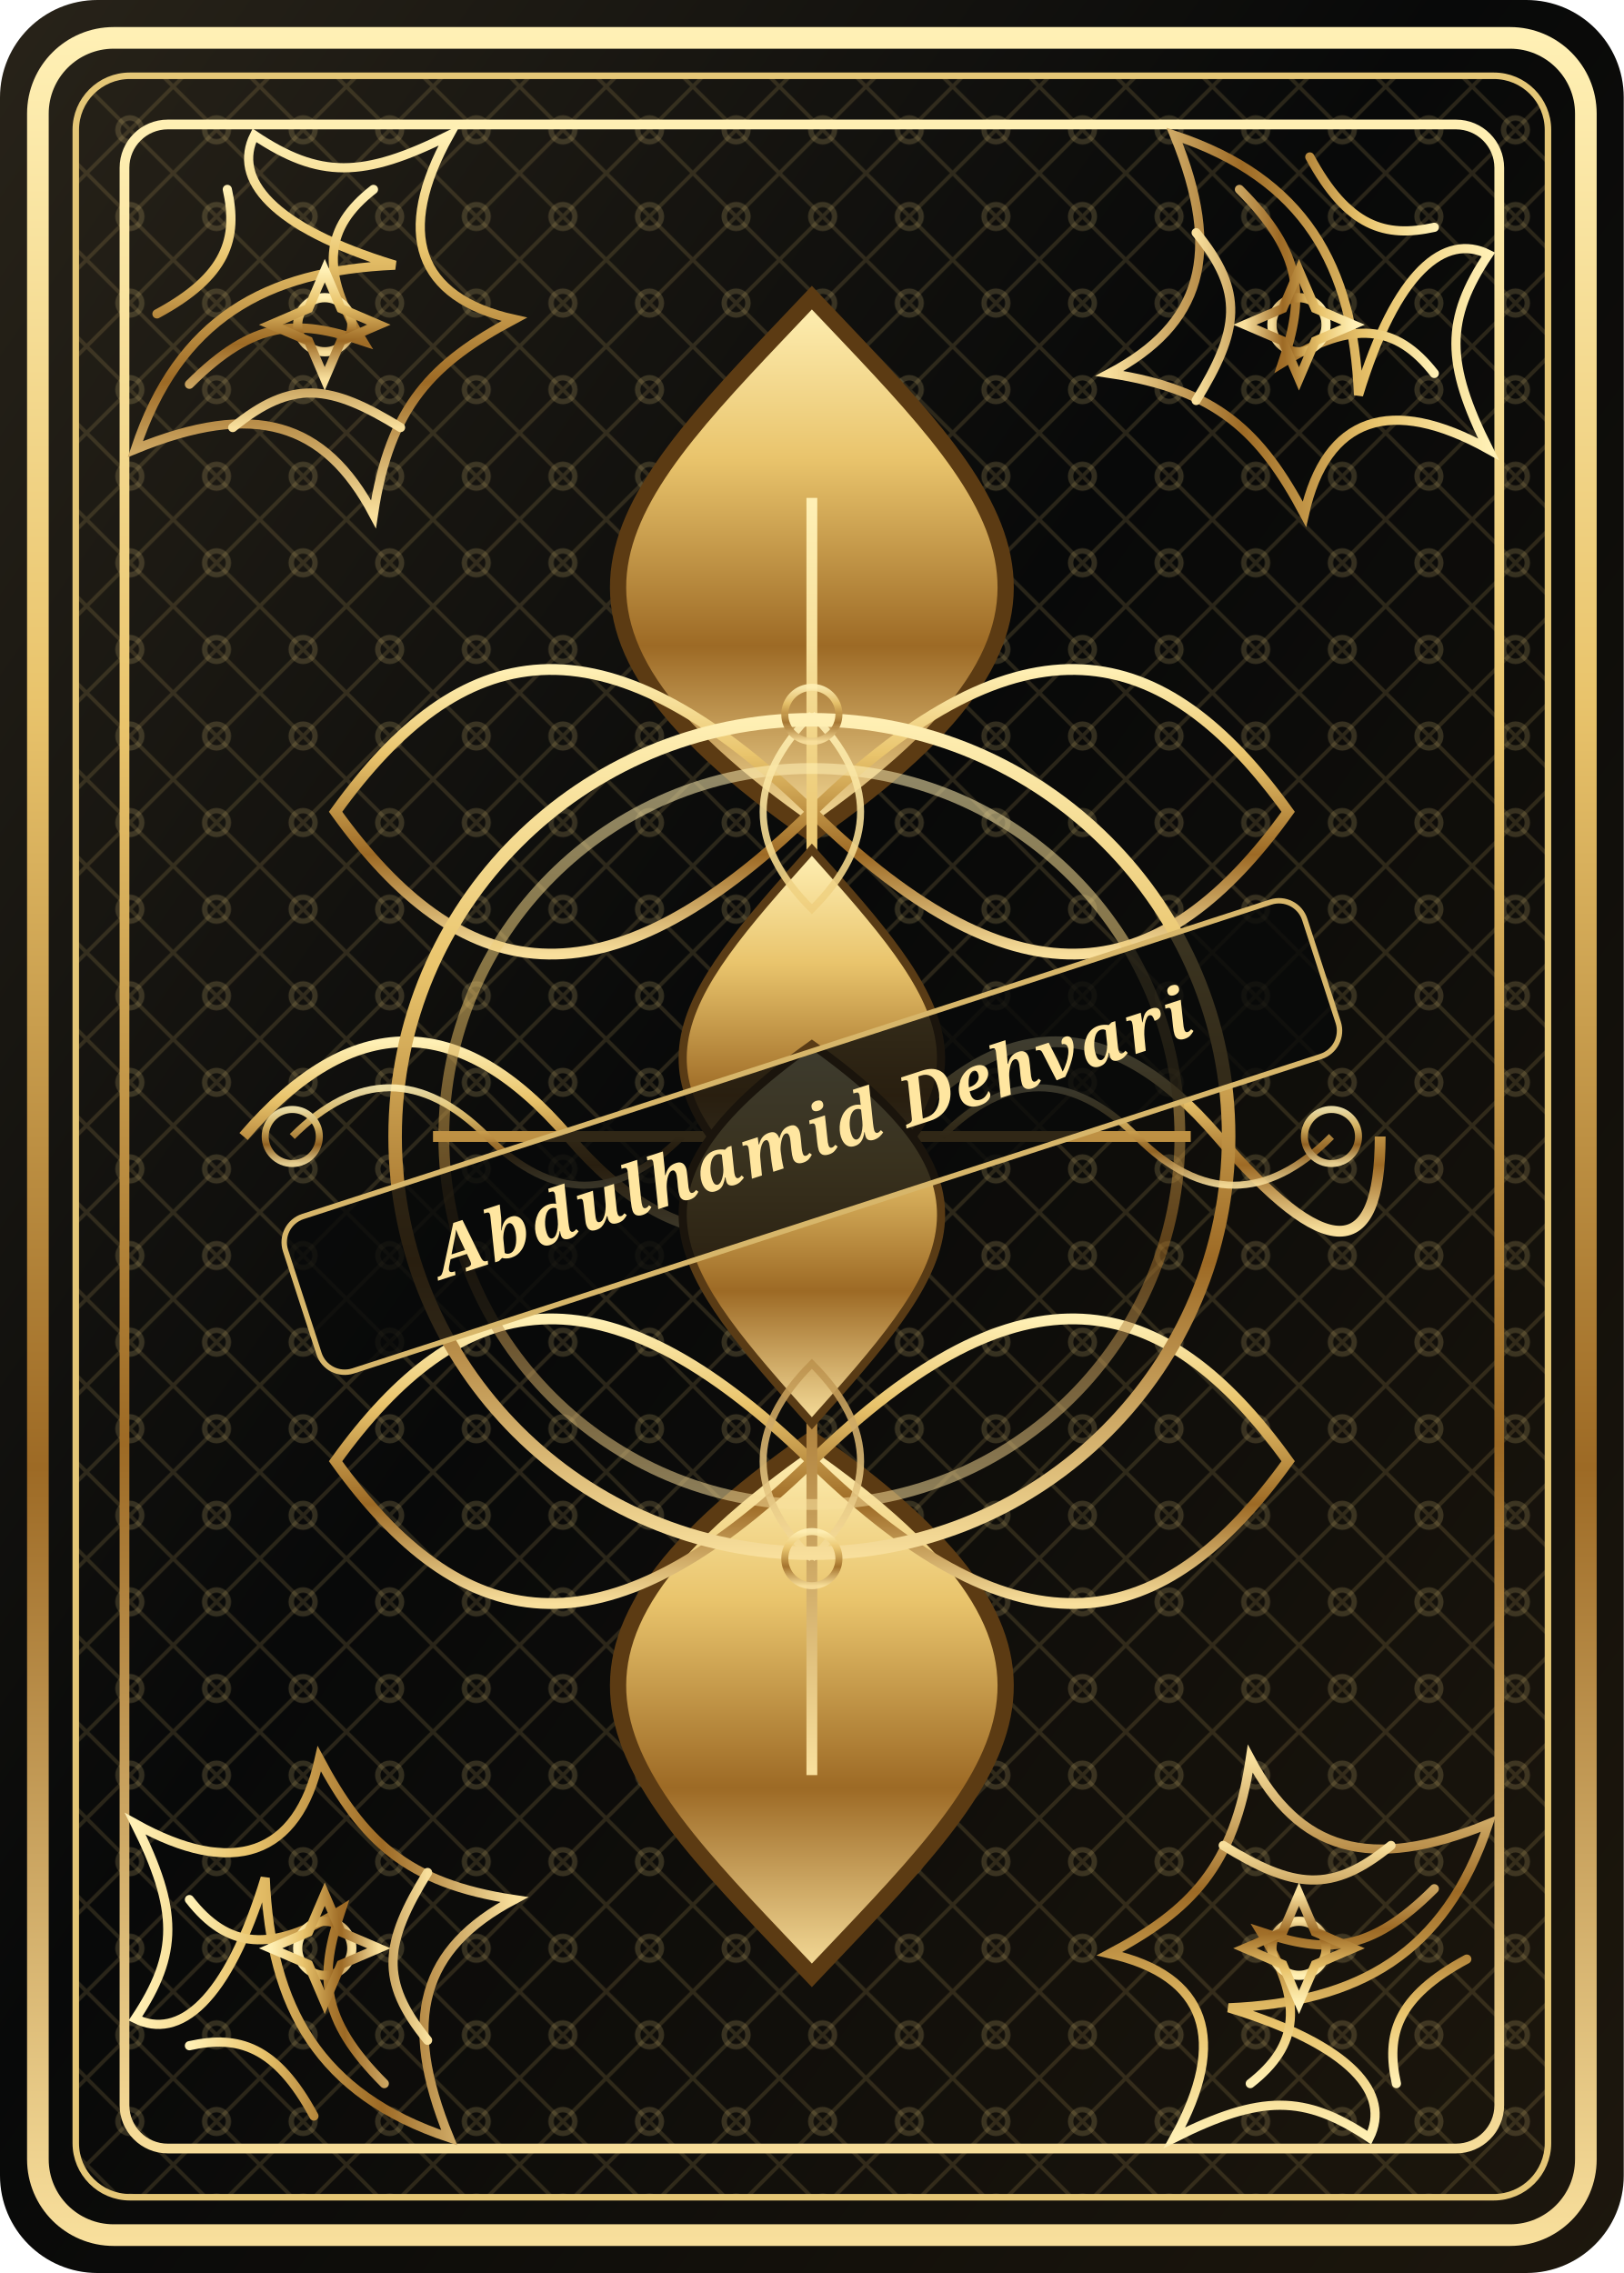
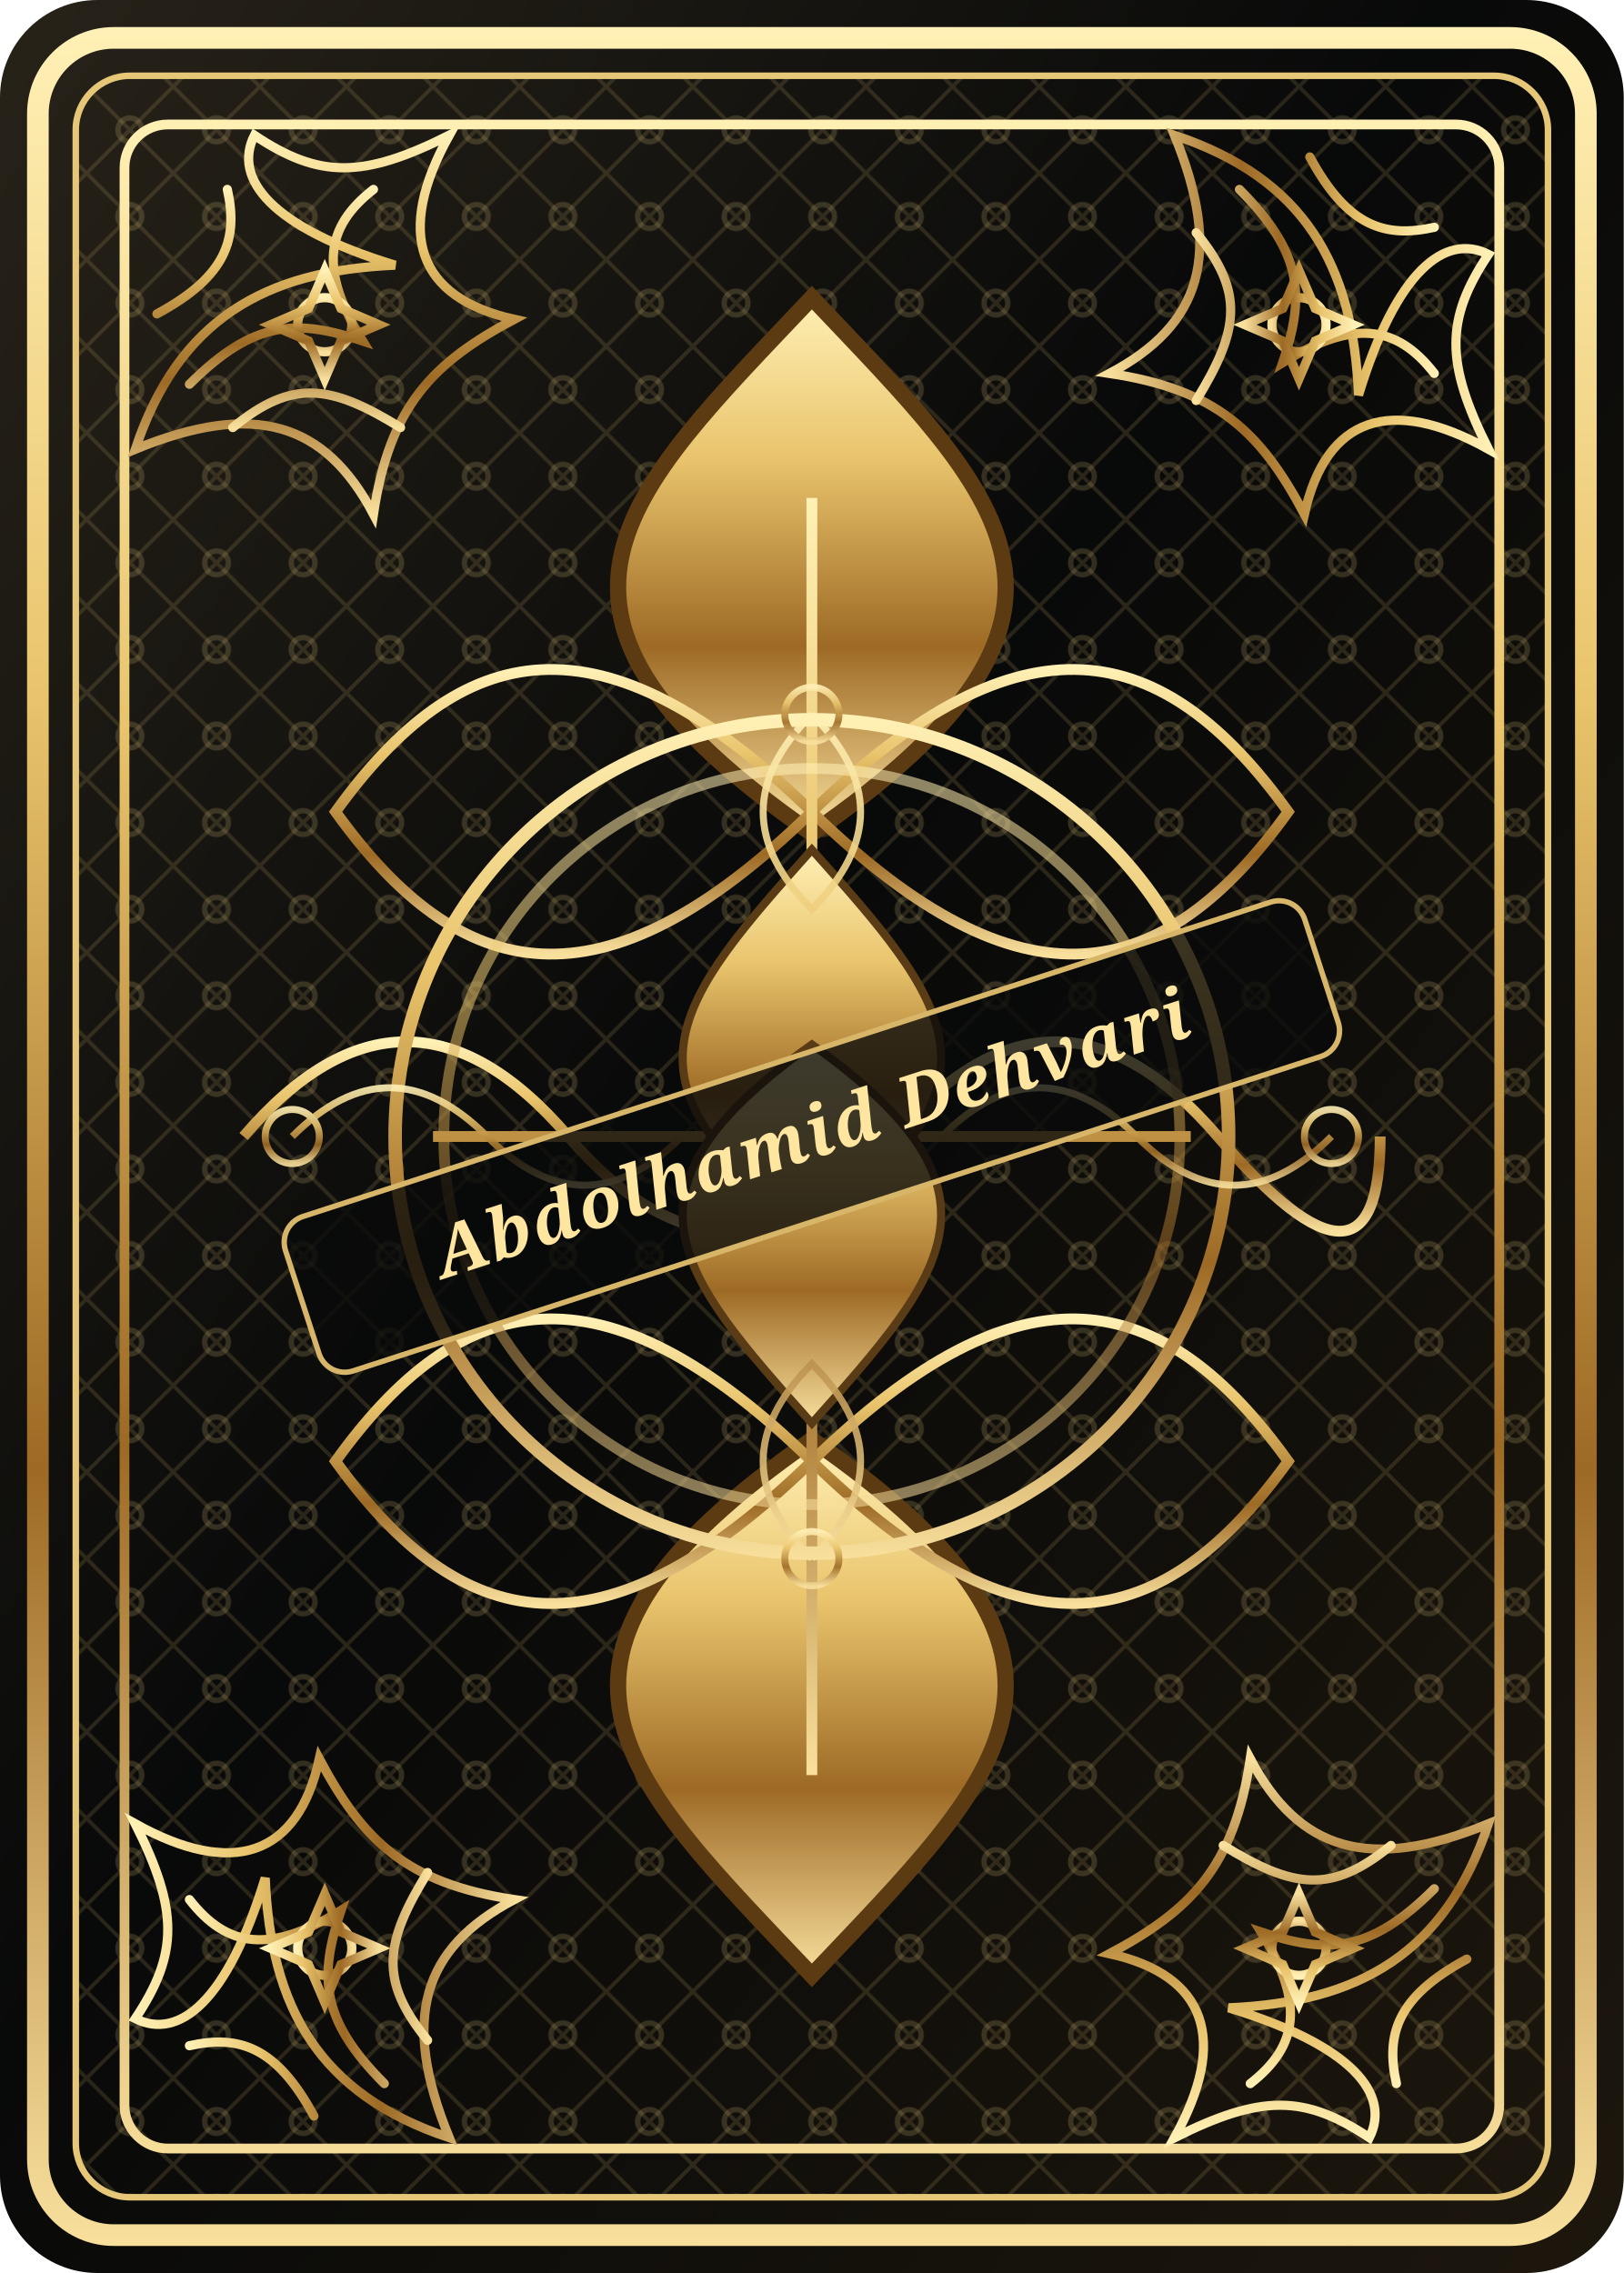
<svg xmlns="http://www.w3.org/2000/svg" viewBox="0 0 300 420">
  <defs>
    <linearGradient id="bg" x2="1" y2="1">
      <stop stop-color="#282319" />
      <stop offset=".45" stop-color="#080909" />
      <stop offset="1" stop-color="#1d170d" />
    </linearGradient>
    <linearGradient id="gold" x2="0" y2="1">
      <stop stop-color="#fff0b5" />
      <stop offset=".3" stop-color="#e9c46c" />
      <stop offset=".65" stop-color="#9d6a25" />
      <stop offset="1" stop-color="#f8df9c" />
    </linearGradient>
    <pattern id="mesh" width="16" height="16" patternUnits="userSpaceOnUse">
      <path d="M0 0L16 16M16 0L0 16" stroke="#d7b66a" stroke-opacity=".16" stroke-width=".7" />
      <circle cx="8" cy="8" r="2.2" fill="none" stroke="#f1d58a" stroke-opacity=".18" />
    </pattern>
    <g id="corner" fill="none" stroke="url(#gold)" stroke-width="1.7" stroke-linecap="round">
      <path d="M0 58C8 34 24 25 48 24C25 17 18 8 22 0C34 8 42 8 58 0C48 18 52 30 70 34C55 42 47 50 44 70C35 53 22 49 0 58Z" />
      <path d="M10 46C22 34 30 34 42 38C34 25 35 17 44 10M18 54C29 45 36 46 49 54M4 33C17 26 19 19 17 10" />
      <circle cx="35" cy="35" r="5" />
      <path d="M35 25l3 7 7 3-7 3-3 7-3-7-7-3 7-3Z" />
    </g>
  </defs>
  <rect width="300" height="420" rx="18" fill="url(#bg)" />
  <rect x="7" y="7" width="286" height="406" rx="14" fill="none" stroke="url(#gold)" stroke-width="4" />
  <rect x="14" y="14" width="272" height="392" rx="10" fill="url(#mesh)" stroke="#e5c777" stroke-width="1.2" />
  <rect x="23" y="23" width="254" height="374" rx="8" fill="none" stroke="url(#gold)" stroke-width="1.8" />
  <use href="#corner" x="25" y="25" />
  <use href="#corner" x="275" y="25" transform="rotate(90 275 25)" />
  <use href="#corner" x="25" y="395" transform="rotate(-90 25 395)" />
  <use href="#corner" x="275" y="395" transform="rotate(180 275 395)" />
  <path d="M150 55C115 92 91 113 150 154C209 113 185 92 150 55Z" fill="url(#gold)" stroke="#5c3b13" stroke-width="3" />
  <path d="M150 365C115 328 91 307 150 266C209 307 185 328 150 365Z" fill="url(#gold)" stroke="#5c3b13" stroke-width="3" />
  <g fill="none" stroke="url(#gold)" stroke-width="2">
    <path d="M62 150C85 118 111 112 150 150C189 112 215 118 238 150C215 182 189 188 150 150C111 188 85 182 62 150Z" />
    <path d="M62 270C85 238 111 232 150 270C189 232 215 238 238 270C215 302 189 308 150 270C111 308 85 302 62 270Z" />
    <path d="M45 210Q75 175 105 210T165 210T225 210T255 210" />
    <path d="M150 92V328M80 210H220" />
    <circle cx="150" cy="210" r="77" stroke-width="2.5" />
    <circle cx="150" cy="210" r="68" stroke-opacity=".55" />
  </g>
  <g fill="url(#gold)" stroke="#593b15" stroke-width="1.5">
    <path d="M150 157C125 185 112 200 150 227C188 200 175 185 150 157Z" />
    <path d="M150 263C125 235 112 220 150 193C188 220 175 235 150 263Z" />
  </g>
  <g fill="none" stroke="url(#gold)" stroke-width="1.3" opacity=".9">
    <path d="M54 210q18-18 36 0t36 0M174 210q18-18 36 0t36 0" />
    <path d="M150 132q-18 18 0 36q18-18 0-36M150 288q-18-18 0-36q18 18 0 36" />
    <circle cx="54" cy="210" r="5" />
    <circle cx="246" cy="210" r="5" />
    <circle cx="150" cy="132" r="5" />
    <circle cx="150" cy="288" r="5" />
  </g>
  <g transform="rotate(-18 150 210)">
    <rect x="51" y="195" width="198" height="30" rx="5" fill="#080909" fill-opacity=".78" stroke="#d7b66a" stroke-width="1" />
-     <text x="150" y="214" text-anchor="middle" fill="#ffe6a0" font-family="Georgia,serif" font-size="13" font-style="italic" font-weight="bold" letter-spacing=".4">Abdulhamid Dehvari</text>
+     <text x="150" y="214" text-anchor="middle" fill="#ffe6a0" font-family="Georgia,serif" font-size="13" font-style="italic" font-weight="bold" letter-spacing=".4">Abdolhamid Dehvari</text>
  </g>
</svg>
